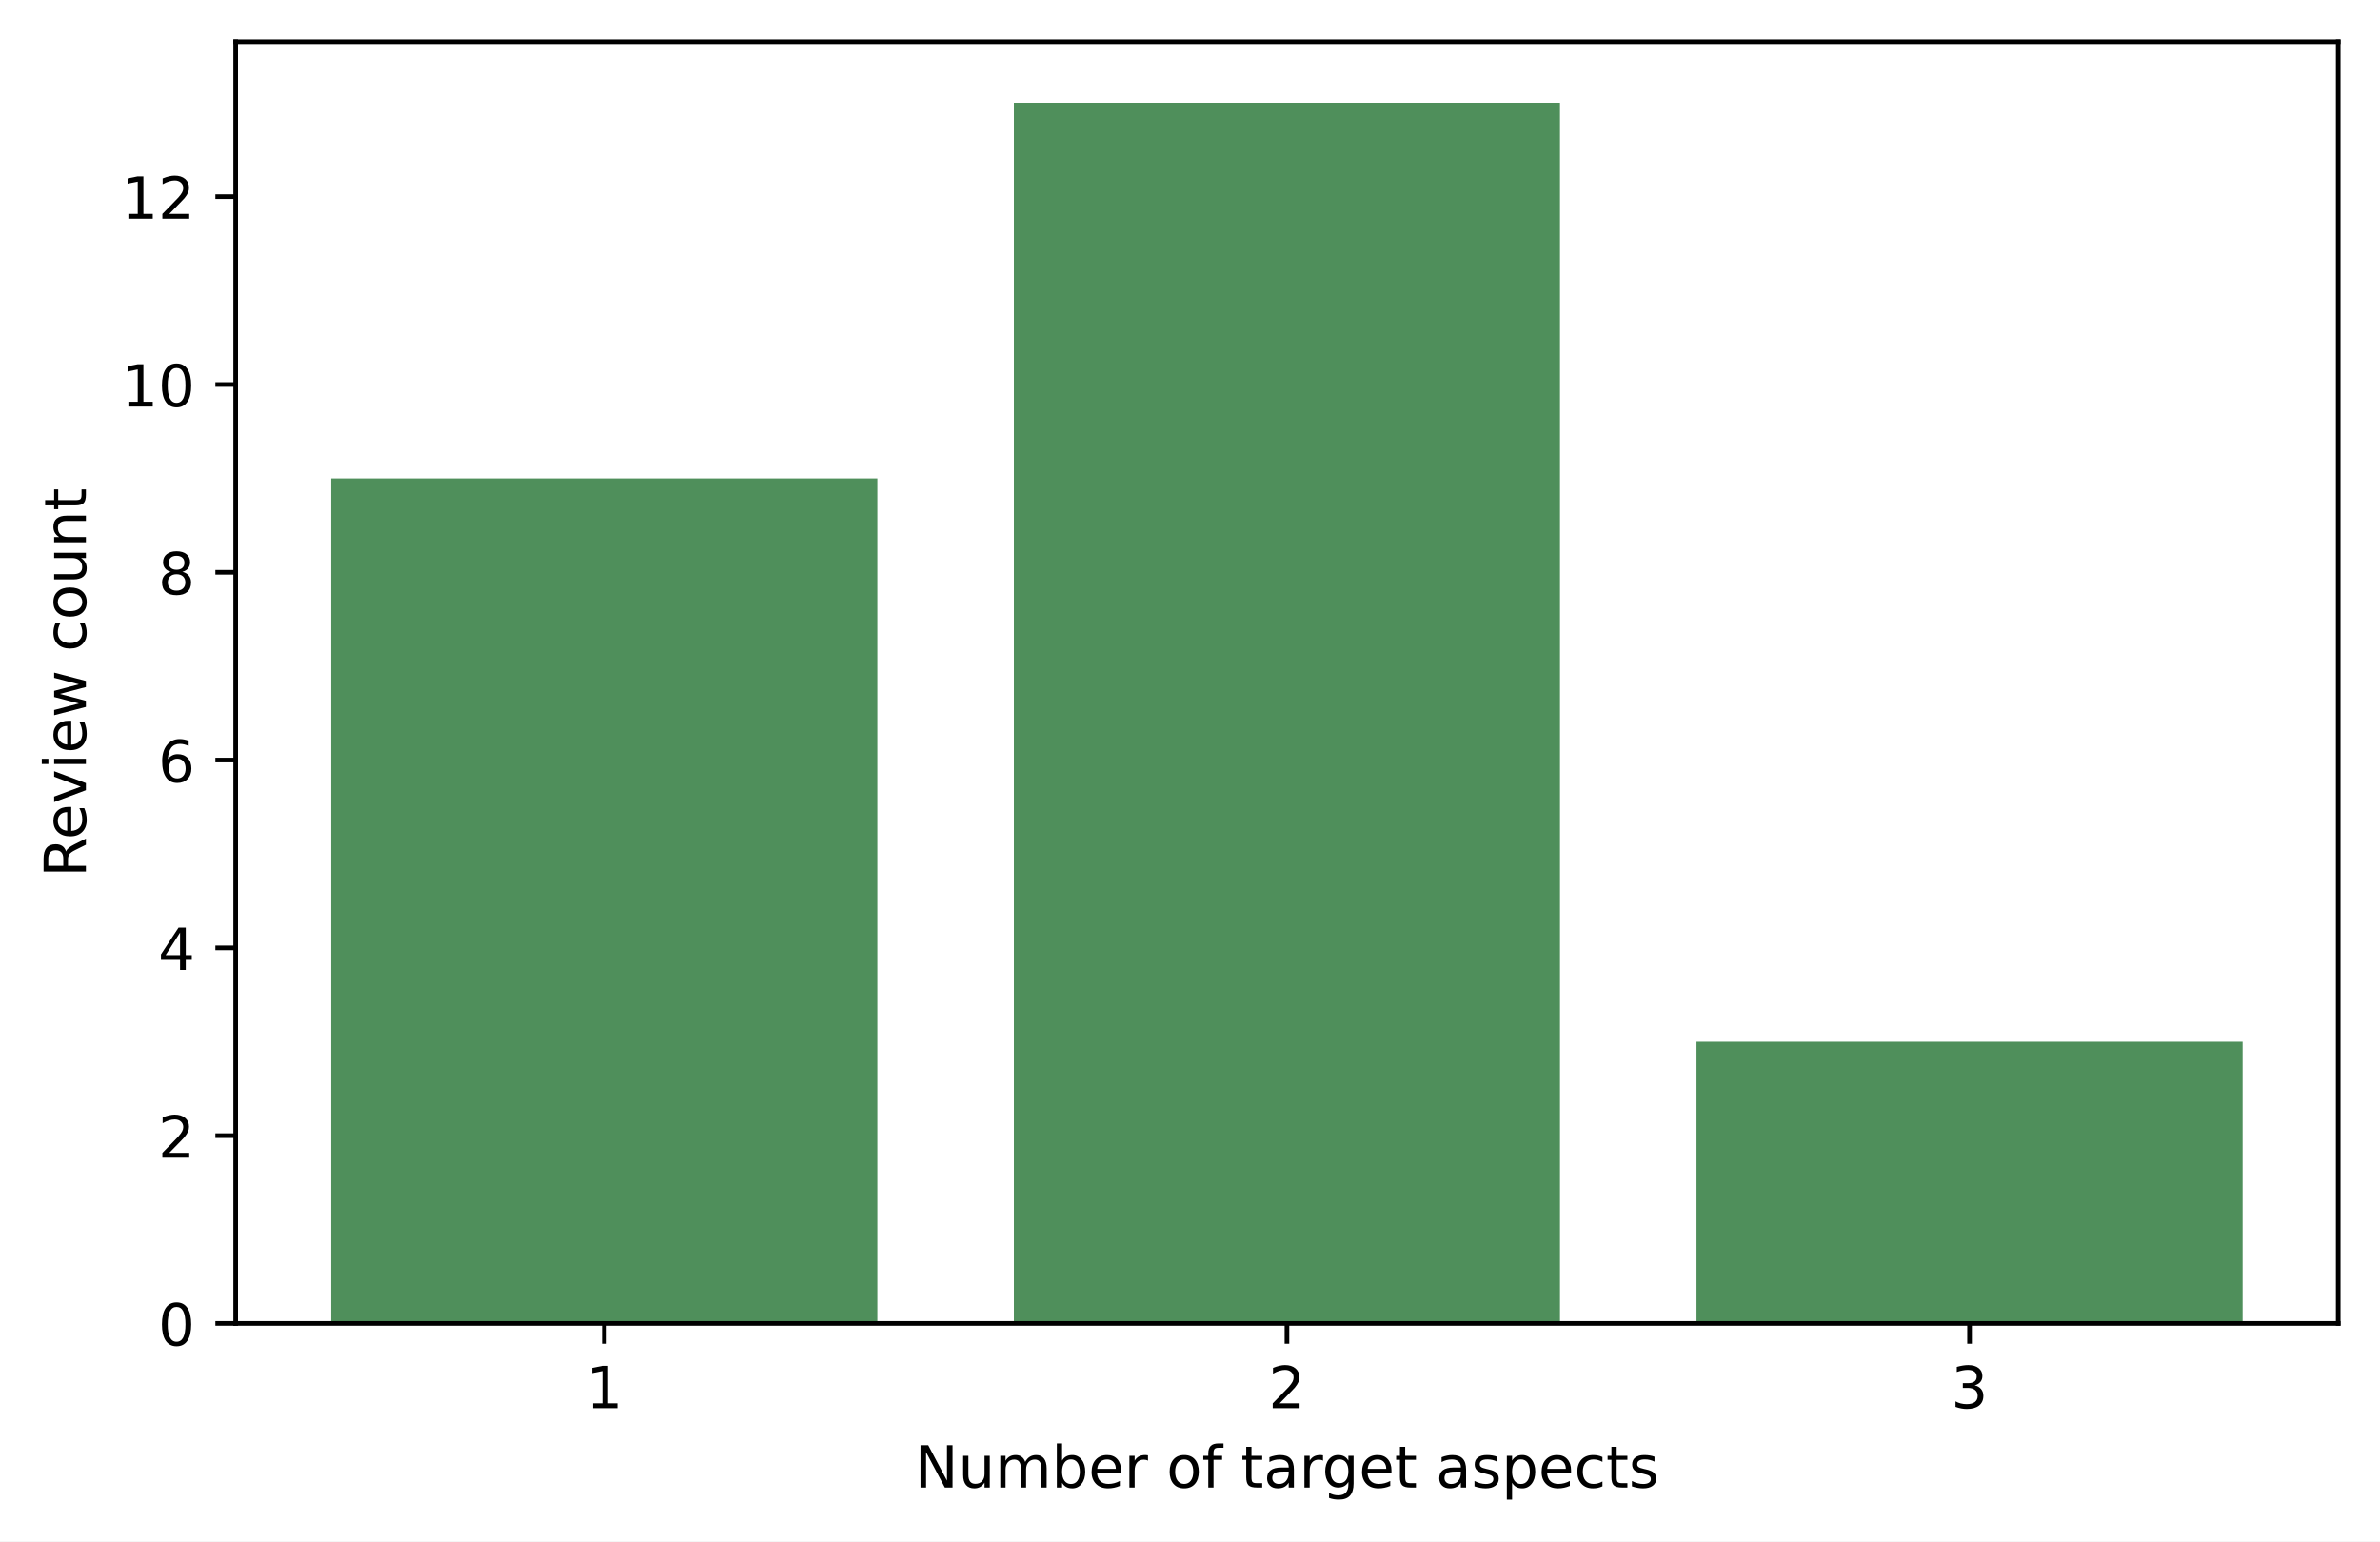
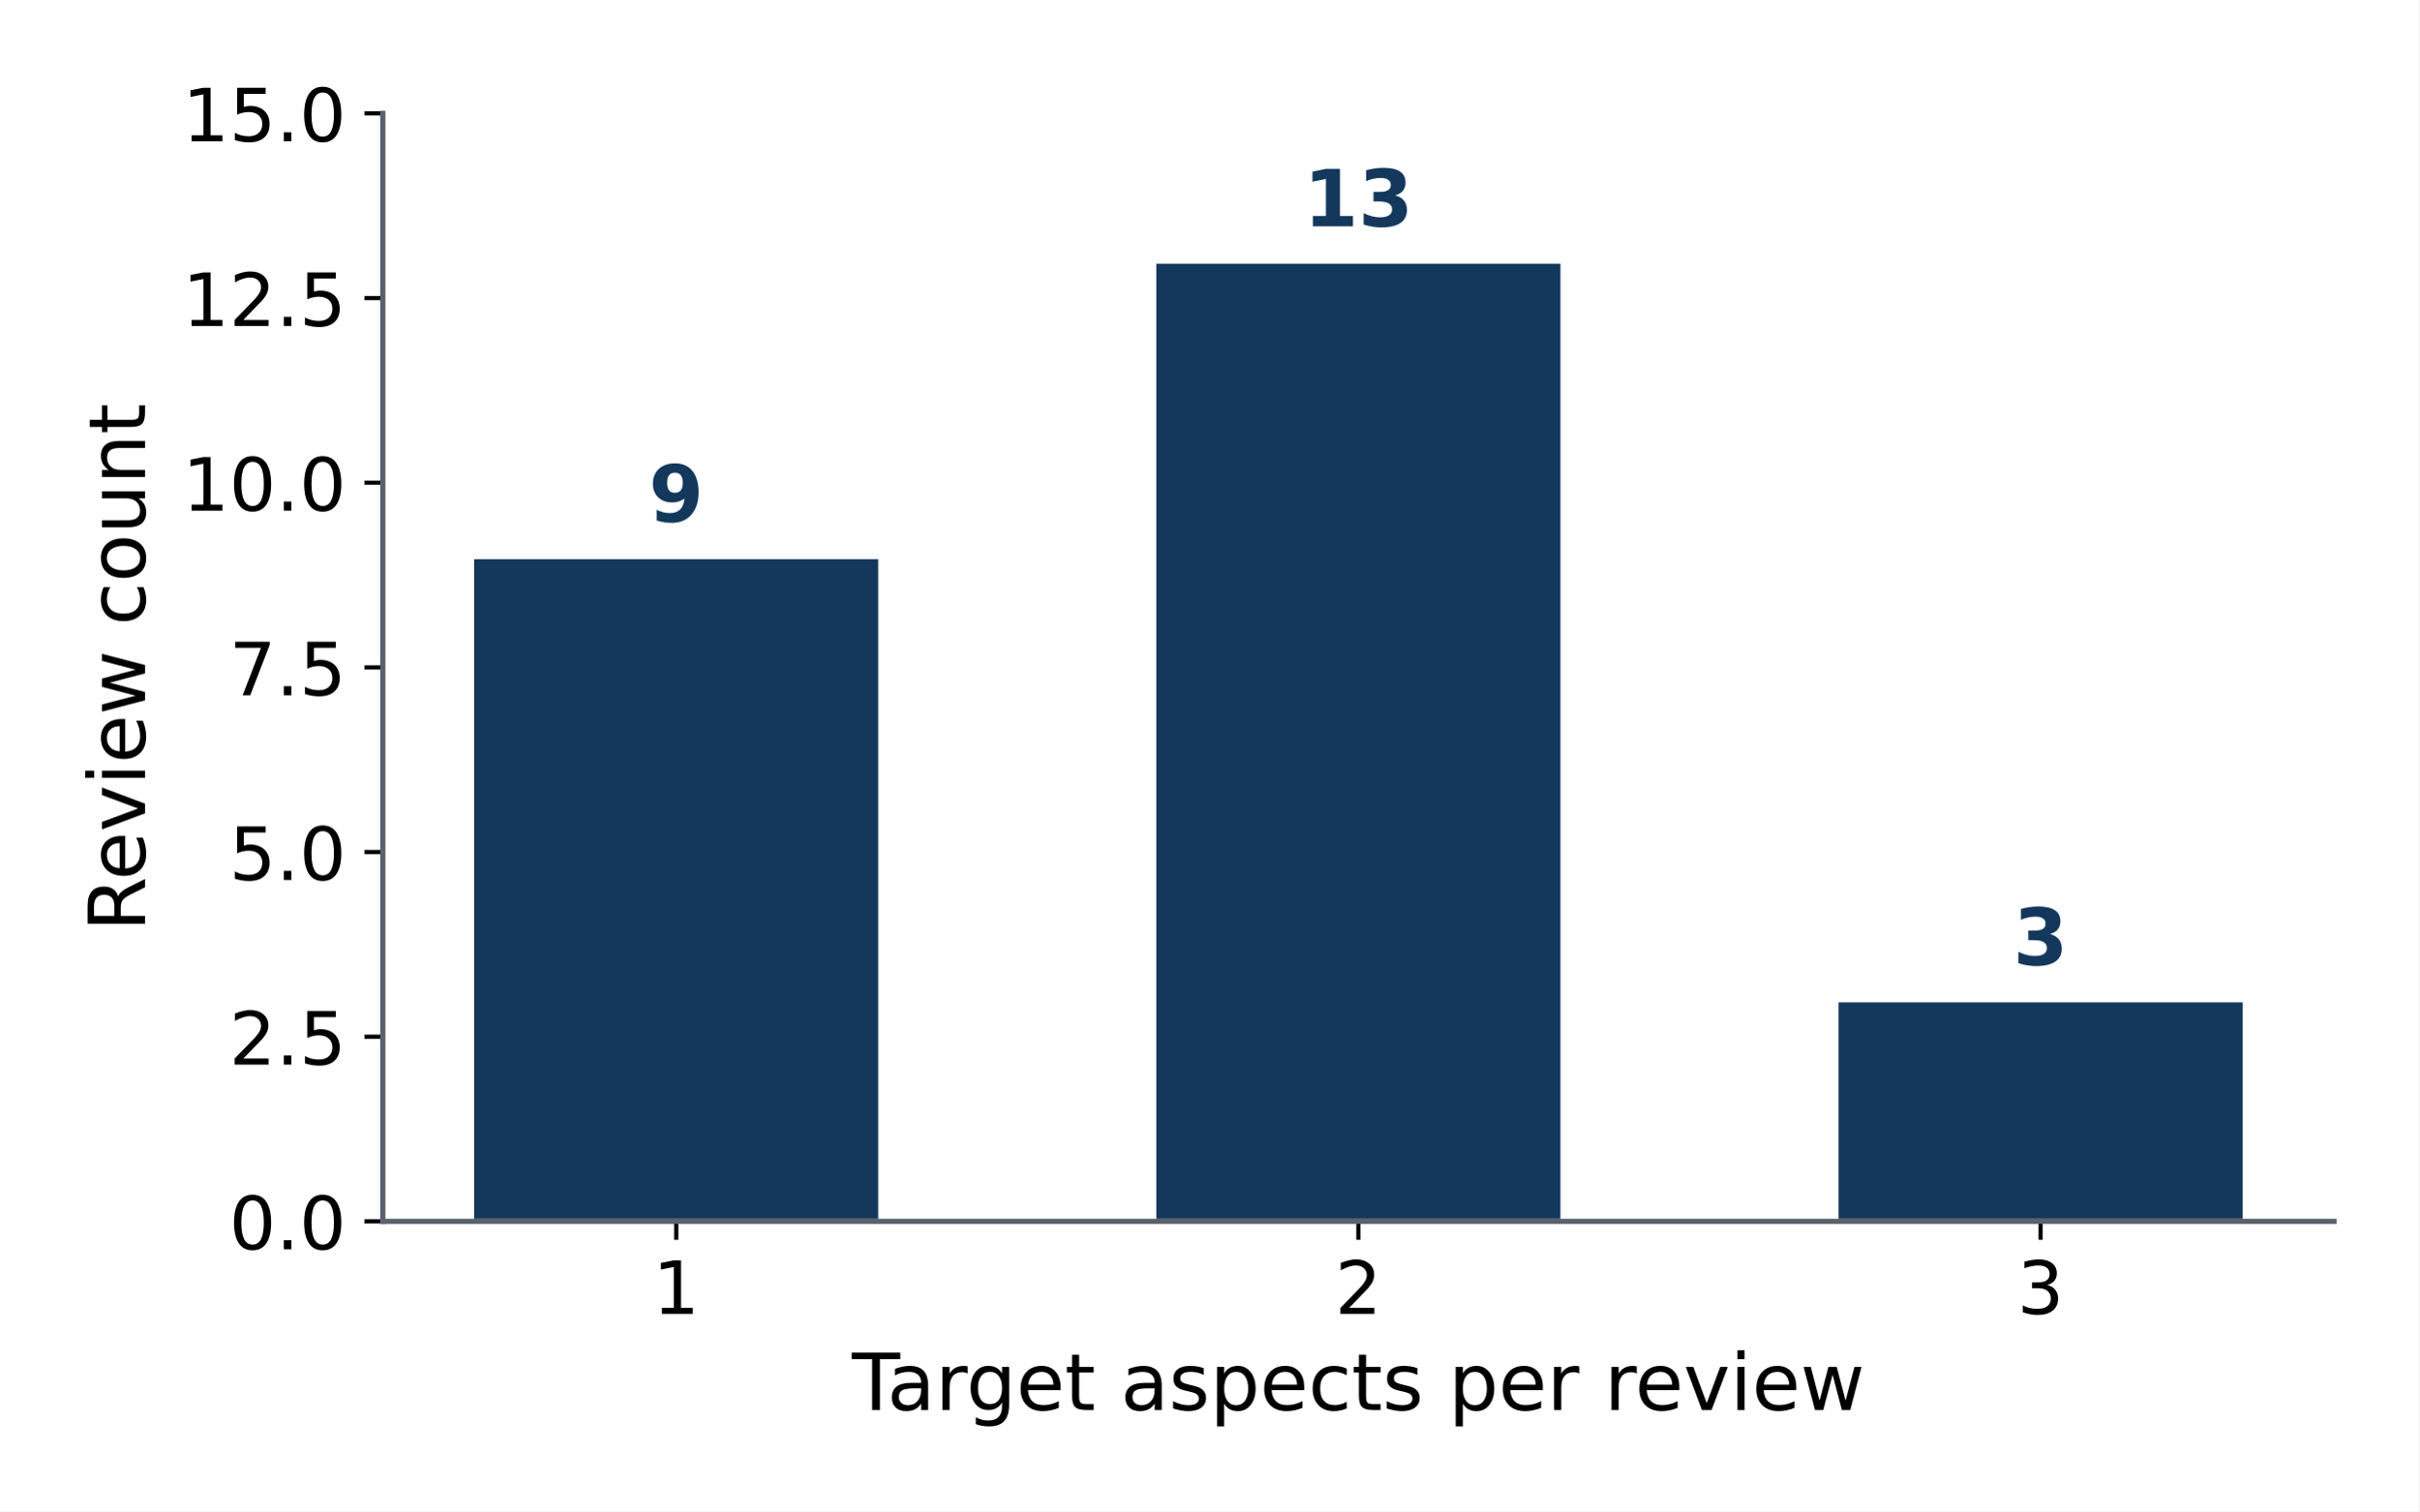
- <svg xmlns="http://www.w3.org/2000/svg" xmlns:xlink="http://www.w3.org/1999/xlink" width="410.033pt" height="265.596pt" viewBox="0 0 410.033 265.596" version="1.1">
+ <svg xmlns="http://www.w3.org/2000/svg" xmlns:xlink="http://www.w3.org/1999/xlink" width="460.8pt" height="288pt" viewBox="0 0 460.8 288" version="1.1">
  <defs>
    <style type="text/css">*{stroke-linejoin: round; stroke-linecap: butt}</style>
  </defs>
  <g id="figure_1">
    <g id="patch_1">
-       <path d="M 0 265.596  L 410.033 265.596  L 410.033 0  L 0 0  z " style="fill: #ffffff" />
+       <path d="M 0 288  L 460.8 288  L 460.8 0  L 0 0  z " style="fill: #ffffff" />
    </g>
    <g id="axes_1">
      <g id="patch_2">
-         <path d="M 40.603 228.04  L 402.833 228.04  L 402.833 7.2  L 40.603 7.2  z " style="fill: #ffffff" />
+         <path d="M 72.92 232.72  L 444.6 232.72  L 444.6 21.6  L 72.92 21.6  z " style="fill: #ffffff" />
      </g>
      <g id="patch_3">
-         <path d="M 57.068 228.04  L 151.154 228.04  L 151.154 82.431  L 57.068 82.431  z " clip-path="url(#pd39c2b48fb)" style="fill: #4f8f5b" />
+         <path d="M 89.815 232.72  L 167.789 232.72  L 167.789 106.048  L 89.815 106.048  z " clip-path="url(#pc9c5db644b)" style="fill: #14385c; stroke: #ffffff; stroke-linejoin: miter" />
      </g>
      <g id="patch_4">
-         <path d="M 174.675 228.04  L 268.761 228.04  L 268.761 17.716  L 174.675 17.716  z " clip-path="url(#pd39c2b48fb)" style="fill: #4f8f5b" />
+         <path d="M 219.773 232.72  L 297.747 232.72  L 297.747 49.749  L 219.773 49.749  z " clip-path="url(#pc9c5db644b)" style="fill: #14385c; stroke: #ffffff; stroke-linejoin: miter" />
      </g>
      <g id="patch_5">
-         <path d="M 292.282 228.04  L 386.368 228.04  L 386.368 179.504  L 292.282 179.504  z " clip-path="url(#pd39c2b48fb)" style="fill: #4f8f5b" />
+         <path d="M 349.731 232.72  L 427.705 232.72  L 427.705 190.496  L 349.731 190.496  z " clip-path="url(#pc9c5db644b)" style="fill: #14385c; stroke: #ffffff; stroke-linejoin: miter" />
      </g>
      <g id="matplotlib.axis_1">
        <g id="xtick_1">
          <g id="line2d_1">
            <defs>
-               <path id="mc82c4ffbd5" d="M 0 0  L 0 3.5  " style="stroke: #000000; stroke-width: 0.8" />
+               <path id="mf05ebb0731" d="M 0 0  L 0 3.5  " style="stroke: #000000; stroke-width: 0.8" />
            </defs>
            <g>
-               <use xlink:href="#mc82c4ffbd5" x="104.111" y="228.04" style="stroke: #000000; stroke-width: 0.8" />
+               <use xlink:href="#mf05ebb0731" x="128.802" y="232.72" style="stroke: #000000; stroke-width: 0.8" />
            </g>
          </g>
          <g id="text_1">
-             <g transform="translate(100.9297 242.6384) scale(0.1 -0.1)">
-               <defs>
-                 <path id="DejaVuSans-31" d="M 794 531  L 1825 531  L 1825 4091  L 703 3866  L 703 4441  L 1819 4666  L 2450 4666  L 2450 531  L 3481 531  L 3481 0  L 794 0  L 794 531  z " transform="scale(0.015625)" />
-               </defs>
-               <use xlink:href="#DejaVuSans-31" />
-             </g>
+             <text style="font-size: 14px; font-family: 'DejaVu Sans'; text-anchor: middle" x="128.802" y="250.358" transform="rotate(-0 128.802 250.3578)">1</text>
          </g>
        </g>
        <g id="xtick_2">
          <g id="line2d_2">
            <g>
-               <use xlink:href="#mc82c4ffbd5" x="221.718" y="228.04" style="stroke: #000000; stroke-width: 0.8" />
+               <use xlink:href="#mf05ebb0731" x="258.76" y="232.72" style="stroke: #000000; stroke-width: 0.8" />
            </g>
          </g>
          <g id="text_2">
-             <g transform="translate(218.5369 242.6384) scale(0.1 -0.1)">
-               <defs>
-                 <path id="DejaVuSans-32" d="M 1228 531  L 3431 531  L 3431 0  L 469 0  L 469 531  Q 828 903 1448 1529  Q 2069 2156 2228 2338  Q 2531 2678 2651 2914  Q 2772 3150 2772 3378  Q 2772 3750 2511 3984  Q 2250 4219 1831 4219  Q 1534 4219 1204 4116  Q 875 4013 500 3803  L 500 4441  Q 881 4594 1212 4672  Q 1544 4750 1819 4750  Q 2544 4750 2975 4387  Q 3406 4025 3406 3419  Q 3406 3131 3298 2873  Q 3191 2616 2906 2266  Q 2828 2175 2409 1742  Q 1991 1309 1228 531  z " transform="scale(0.015625)" />
-               </defs>
-               <use xlink:href="#DejaVuSans-32" />
-             </g>
+             <text style="font-size: 14px; font-family: 'DejaVu Sans'; text-anchor: middle" x="258.76" y="250.358" transform="rotate(-0 258.76 250.3578)">2</text>
          </g>
        </g>
        <g id="xtick_3">
          <g id="line2d_3">
            <g>
-               <use xlink:href="#mc82c4ffbd5" x="339.325" y="228.04" style="stroke: #000000; stroke-width: 0.8" />
+               <use xlink:href="#mf05ebb0731" x="388.718" y="232.72" style="stroke: #000000; stroke-width: 0.8" />
            </g>
          </g>
          <g id="text_3">
-             <g transform="translate(336.144 242.6384) scale(0.1 -0.1)">
-               <defs>
-                 <path id="DejaVuSans-33" d="M 2597 2516  Q 3050 2419 3304 2112  Q 3559 1806 3559 1356  Q 3559 666 3084 287  Q 2609 -91 1734 -91  Q 1441 -91 1130 -33  Q 819 25 488 141  L 488 750  Q 750 597 1062 519  Q 1375 441 1716 441  Q 2309 441 2620 675  Q 2931 909 2931 1356  Q 2931 1769 2642 2001  Q 2353 2234 1838 2234  L 1294 2234  L 1294 2753  L 1863 2753  Q 2328 2753 2575 2939  Q 2822 3125 2822 3475  Q 2822 3834 2567 4026  Q 2313 4219 1838 4219  Q 1578 4219 1281 4162  Q 984 4106 628 3988  L 628 4550  Q 988 4650 1302 4700  Q 1616 4750 1894 4750  Q 2613 4750 3031 4423  Q 3450 4097 3450 3541  Q 3450 3153 3228 2886  Q 3006 2619 2597 2516  z " transform="scale(0.015625)" />
-               </defs>
-               <use xlink:href="#DejaVuSans-33" />
-             </g>
+             <text style="font-size: 14px; font-family: 'DejaVu Sans'; text-anchor: middle" x="388.718" y="250.358" transform="rotate(-0 388.718 250.3578)">3</text>
          </g>
        </g>
        <g id="text_4">
-           <g transform="translate(157.6087 256.3166) scale(0.1 -0.1)">
-             <defs>
-               <path id="DejaVuSans-4e" d="M 628 4666  L 1478 4666  L 3547 763  L 3547 4666  L 4159 4666  L 4159 0  L 3309 0  L 1241 3903  L 1241 0  L 628 0  L 628 4666  z " transform="scale(0.015625)" />
-               <path id="DejaVuSans-75" d="M 544 1381  L 544 3500  L 1119 3500  L 1119 1403  Q 1119 906 1312 657  Q 1506 409 1894 409  Q 2359 409 2629 706  Q 2900 1003 2900 1516  L 2900 3500  L 3475 3500  L 3475 0  L 2900 0  L 2900 538  Q 2691 219 2414 64  Q 2138 -91 1772 -91  Q 1169 -91 856 284  Q 544 659 544 1381  z M 1991 3584  L 1991 3584  z " transform="scale(0.015625)" />
-               <path id="DejaVuSans-6d" d="M 3328 2828  Q 3544 3216 3844 3400  Q 4144 3584 4550 3584  Q 5097 3584 5394 3201  Q 5691 2819 5691 2113  L 5691 0  L 5113 0  L 5113 2094  Q 5113 2597 4934 2840  Q 4756 3084 4391 3084  Q 3944 3084 3684 2787  Q 3425 2491 3425 1978  L 3425 0  L 2847 0  L 2847 2094  Q 2847 2600 2669 2842  Q 2491 3084 2119 3084  Q 1678 3084 1418 2786  Q 1159 2488 1159 1978  L 1159 0  L 581 0  L 581 3500  L 1159 3500  L 1159 2956  Q 1356 3278 1631 3431  Q 1906 3584 2284 3584  Q 2666 3584 2933 3390  Q 3200 3197 3328 2828  z " transform="scale(0.015625)" />
-               <path id="DejaVuSans-62" d="M 3116 1747  Q 3116 2381 2855 2742  Q 2594 3103 2138 3103  Q 1681 3103 1420 2742  Q 1159 2381 1159 1747  Q 1159 1113 1420 752  Q 1681 391 2138 391  Q 2594 391 2855 752  Q 3116 1113 3116 1747  z M 1159 2969  Q 1341 3281 1617 3432  Q 1894 3584 2278 3584  Q 2916 3584 3314 3078  Q 3713 2572 3713 1747  Q 3713 922 3314 415  Q 2916 -91 2278 -91  Q 1894 -91 1617 61  Q 1341 213 1159 525  L 1159 0  L 581 0  L 581 4863  L 1159 4863  L 1159 2969  z " transform="scale(0.015625)" />
-               <path id="DejaVuSans-65" d="M 3597 1894  L 3597 1613  L 953 1613  Q 991 1019 1311 708  Q 1631 397 2203 397  Q 2534 397 2845 478  Q 3156 559 3463 722  L 3463 178  Q 3153 47 2828 -22  Q 2503 -91 2169 -91  Q 1331 -91 842 396  Q 353 884 353 1716  Q 353 2575 817 3079  Q 1281 3584 2069 3584  Q 2775 3584 3186 3129  Q 3597 2675 3597 1894  z M 3022 2063  Q 3016 2534 2758 2815  Q 2500 3097 2075 3097  Q 1594 3097 1305 2825  Q 1016 2553 972 2059  L 3022 2063  z " transform="scale(0.015625)" />
-               <path id="DejaVuSans-72" d="M 2631 2963  Q 2534 3019 2420 3045  Q 2306 3072 2169 3072  Q 1681 3072 1420 2755  Q 1159 2438 1159 1844  L 1159 0  L 581 0  L 581 3500  L 1159 3500  L 1159 2956  Q 1341 3275 1631 3429  Q 1922 3584 2338 3584  Q 2397 3584 2469 3576  Q 2541 3569 2628 3553  L 2631 2963  z " transform="scale(0.015625)" />
-               <path id="DejaVuSans-20" transform="scale(0.015625)" />
-               <path id="DejaVuSans-6f" d="M 1959 3097  Q 1497 3097 1228 2736  Q 959 2375 959 1747  Q 959 1119 1226 758  Q 1494 397 1959 397  Q 2419 397 2687 759  Q 2956 1122 2956 1747  Q 2956 2369 2687 2733  Q 2419 3097 1959 3097  z M 1959 3584  Q 2709 3584 3137 3096  Q 3566 2609 3566 1747  Q 3566 888 3137 398  Q 2709 -91 1959 -91  Q 1206 -91 779 398  Q 353 888 353 1747  Q 353 2609 779 3096  Q 1206 3584 1959 3584  z " transform="scale(0.015625)" />
-               <path id="DejaVuSans-66" d="M 2375 4863  L 2375 4384  L 1825 4384  Q 1516 4384 1395 4259  Q 1275 4134 1275 3809  L 1275 3500  L 2222 3500  L 2222 3053  L 1275 3053  L 1275 0  L 697 0  L 697 3053  L 147 3053  L 147 3500  L 697 3500  L 697 3744  Q 697 4328 969 4595  Q 1241 4863 1831 4863  L 2375 4863  z " transform="scale(0.015625)" />
-               <path id="DejaVuSans-74" d="M 1172 4494  L 1172 3500  L 2356 3500  L 2356 3053  L 1172 3053  L 1172 1153  Q 1172 725 1289 603  Q 1406 481 1766 481  L 2356 481  L 2356 0  L 1766 0  Q 1100 0 847 248  Q 594 497 594 1153  L 594 3053  L 172 3053  L 172 3500  L 594 3500  L 594 4494  L 1172 4494  z " transform="scale(0.015625)" />
-               <path id="DejaVuSans-61" d="M 2194 1759  Q 1497 1759 1228 1600  Q 959 1441 959 1056  Q 959 750 1161 570  Q 1363 391 1709 391  Q 2188 391 2477 730  Q 2766 1069 2766 1631  L 2766 1759  L 2194 1759  z M 3341 1997  L 3341 0  L 2766 0  L 2766 531  Q 2569 213 2275 61  Q 1981 -91 1556 -91  Q 1019 -91 701 211  Q 384 513 384 1019  Q 384 1609 779 1909  Q 1175 2209 1959 2209  L 2766 2209  L 2766 2266  Q 2766 2663 2505 2880  Q 2244 3097 1772 3097  Q 1472 3097 1187 3025  Q 903 2953 641 2809  L 641 3341  Q 956 3463 1253 3523  Q 1550 3584 1831 3584  Q 2591 3584 2966 3190  Q 3341 2797 3341 1997  z " transform="scale(0.015625)" />
-               <path id="DejaVuSans-67" d="M 2906 1791  Q 2906 2416 2648 2759  Q 2391 3103 1925 3103  Q 1463 3103 1205 2759  Q 947 2416 947 1791  Q 947 1169 1205 825  Q 1463 481 1925 481  Q 2391 481 2648 825  Q 2906 1169 2906 1791  z M 3481 434  Q 3481 -459 3084 -895  Q 2688 -1331 1869 -1331  Q 1566 -1331 1297 -1286  Q 1028 -1241 775 -1147  L 775 -588  Q 1028 -725 1275 -790  Q 1522 -856 1778 -856  Q 2344 -856 2625 -561  Q 2906 -266 2906 331  L 2906 616  Q 2728 306 2450 153  Q 2172 0 1784 0  Q 1141 0 747 490  Q 353 981 353 1791  Q 353 2603 747 3093  Q 1141 3584 1784 3584  Q 2172 3584 2450 3431  Q 2728 3278 2906 2969  L 2906 3500  L 3481 3500  L 3481 434  z " transform="scale(0.015625)" />
-               <path id="DejaVuSans-73" d="M 2834 3397  L 2834 2853  Q 2591 2978 2328 3040  Q 2066 3103 1784 3103  Q 1356 3103 1142 2972  Q 928 2841 928 2578  Q 928 2378 1081 2264  Q 1234 2150 1697 2047  L 1894 2003  Q 2506 1872 2764 1633  Q 3022 1394 3022 966  Q 3022 478 2636 193  Q 2250 -91 1575 -91  Q 1294 -91 989 -36  Q 684 19 347 128  L 347 722  Q 666 556 975 473  Q 1284 391 1588 391  Q 1994 391 2212 530  Q 2431 669 2431 922  Q 2431 1156 2273 1281  Q 2116 1406 1581 1522  L 1381 1569  Q 847 1681 609 1914  Q 372 2147 372 2553  Q 372 3047 722 3315  Q 1072 3584 1716 3584  Q 2034 3584 2315 3537  Q 2597 3491 2834 3397  z " transform="scale(0.015625)" />
-               <path id="DejaVuSans-70" d="M 1159 525  L 1159 -1331  L 581 -1331  L 581 3500  L 1159 3500  L 1159 2969  Q 1341 3281 1617 3432  Q 1894 3584 2278 3584  Q 2916 3584 3314 3078  Q 3713 2572 3713 1747  Q 3713 922 3314 415  Q 2916 -91 2278 -91  Q 1894 -91 1617 61  Q 1341 213 1159 525  z M 3116 1747  Q 3116 2381 2855 2742  Q 2594 3103 2138 3103  Q 1681 3103 1420 2742  Q 1159 2381 1159 1747  Q 1159 1113 1420 752  Q 1681 391 2138 391  Q 2594 391 2855 752  Q 3116 1113 3116 1747  z " transform="scale(0.015625)" />
-               <path id="DejaVuSans-63" d="M 3122 3366  L 3122 2828  Q 2878 2963 2633 3030  Q 2388 3097 2138 3097  Q 1578 3097 1268 2742  Q 959 2388 959 1747  Q 959 1106 1268 751  Q 1578 397 2138 397  Q 2388 397 2633 464  Q 2878 531 3122 666  L 3122 134  Q 2881 22 2623 -34  Q 2366 -91 2075 -91  Q 1284 -91 818 406  Q 353 903 353 1747  Q 353 2603 823 3093  Q 1294 3584 2113 3584  Q 2378 3584 2631 3529  Q 2884 3475 3122 3366  z " transform="scale(0.015625)" />
-             </defs>
-             <use xlink:href="#DejaVuSans-4e" />
-             <use xlink:href="#DejaVuSans-75" transform="translate(74.80469 0)" />
-             <use xlink:href="#DejaVuSans-6d" transform="translate(138.1836 0)" />
-             <use xlink:href="#DejaVuSans-62" transform="translate(235.5957 0)" />
-             <use xlink:href="#DejaVuSans-65" transform="translate(299.0723 0)" />
-             <use xlink:href="#DejaVuSans-72" transform="translate(360.5957 0)" />
-             <use xlink:href="#DejaVuSans-20" transform="translate(401.709 0)" />
-             <use xlink:href="#DejaVuSans-6f" transform="translate(433.4961 0)" />
-             <use xlink:href="#DejaVuSans-66" transform="translate(494.6777 0)" />
-             <use xlink:href="#DejaVuSans-20" transform="translate(529.8828 0)" />
-             <use xlink:href="#DejaVuSans-74" transform="translate(561.6699 0)" />
-             <use xlink:href="#DejaVuSans-61" transform="translate(600.8789 0)" />
-             <use xlink:href="#DejaVuSans-72" transform="translate(662.1582 0)" />
-             <use xlink:href="#DejaVuSans-67" transform="translate(701.5215 0)" />
-             <use xlink:href="#DejaVuSans-65" transform="translate(764.998 0)" />
-             <use xlink:href="#DejaVuSans-74" transform="translate(826.5215 0)" />
-             <use xlink:href="#DejaVuSans-20" transform="translate(865.7305 0)" />
-             <use xlink:href="#DejaVuSans-61" transform="translate(897.5176 0)" />
-             <use xlink:href="#DejaVuSans-73" transform="translate(958.7969 0)" />
-             <use xlink:href="#DejaVuSans-70" transform="translate(1010.896 0)" />
-             <use xlink:href="#DejaVuSans-65" transform="translate(1074.373 0)" />
-             <use xlink:href="#DejaVuSans-63" transform="translate(1135.896 0)" />
-             <use xlink:href="#DejaVuSans-74" transform="translate(1190.877 0)" />
-             <use xlink:href="#DejaVuSans-73" transform="translate(1230.086 0)" />
-           </g>
+           <text style="font-size: 15px; font-family: 'DejaVu Sans'; text-anchor: middle" x="258.76" y="268.667" transform="rotate(-0 258.76 268.667)">Target aspects per review</text>
        </g>
      </g>
      <g id="matplotlib.axis_2">
        <g id="ytick_1">
          <g id="line2d_4">
            <defs>
-               <path id="m7ce9294ee0" d="M 0 0  L -3.5 0  " style="stroke: #000000; stroke-width: 0.8" />
+               <path id="m1e153be2c0" d="M 0 0  L -3.5 0  " style="stroke: #000000; stroke-width: 0.8" />
            </defs>
            <g>
-               <use xlink:href="#m7ce9294ee0" x="40.603" y="228.04" style="stroke: #000000; stroke-width: 0.8" />
+               <use xlink:href="#m1e153be2c0" x="72.92" y="232.72" style="stroke: #000000; stroke-width: 0.8" />
            </g>
          </g>
          <g id="text_5">
-             <g transform="translate(27.24063 231.8392) scale(0.1 -0.1)">
-               <defs>
-                 <path id="DejaVuSans-30" d="M 2034 4250  Q 1547 4250 1301 3770  Q 1056 3291 1056 2328  Q 1056 1369 1301 889  Q 1547 409 2034 409  Q 2525 409 2770 889  Q 3016 1369 3016 2328  Q 3016 3291 2770 3770  Q 2525 4250 2034 4250  z M 2034 4750  Q 2819 4750 3233 4129  Q 3647 3509 3647 2328  Q 3647 1150 3233 529  Q 2819 -91 2034 -91  Q 1250 -91 836 529  Q 422 1150 422 2328  Q 422 3509 836 4129  Q 1250 4750 2034 4750  z " transform="scale(0.015625)" />
-               </defs>
-               <use xlink:href="#DejaVuSans-30" />
-             </g>
+             <text style="font-size: 14px; font-family: 'DejaVu Sans'; text-anchor: end" x="65.92" y="238.039" transform="rotate(-0 65.92 238.0389)">0.0</text>
          </g>
        </g>
        <g id="ytick_2">
          <g id="line2d_5">
            <g>
-               <use xlink:href="#m7ce9294ee0" x="40.603" y="195.682" style="stroke: #000000; stroke-width: 0.8" />
+               <use xlink:href="#m1e153be2c0" x="72.92" y="197.533" style="stroke: #000000; stroke-width: 0.8" />
            </g>
          </g>
          <g id="text_6">
-             <g transform="translate(27.24063 199.4817) scale(0.1 -0.1)">
-               <use xlink:href="#DejaVuSans-32" />
-             </g>
+             <text style="font-size: 14px; font-family: 'DejaVu Sans'; text-anchor: end" x="65.92" y="202.852" transform="rotate(-0 65.92 202.8522)">2.5</text>
          </g>
        </g>
        <g id="ytick_3">
          <g id="line2d_6">
            <g>
-               <use xlink:href="#m7ce9294ee0" x="40.603" y="163.325" style="stroke: #000000; stroke-width: 0.8" />
+               <use xlink:href="#m1e153be2c0" x="72.92" y="162.347" style="stroke: #000000; stroke-width: 0.8" />
            </g>
          </g>
          <g id="text_7">
-             <g transform="translate(27.24063 167.1242) scale(0.1 -0.1)">
-               <defs>
-                 <path id="DejaVuSans-34" d="M 2419 4116  L 825 1625  L 2419 1625  L 2419 4116  z M 2253 4666  L 3047 4666  L 3047 1625  L 3713 1625  L 3713 1100  L 3047 1100  L 3047 0  L 2419 0  L 2419 1100  L 313 1100  L 313 1709  L 2253 4666  z " transform="scale(0.015625)" />
-               </defs>
-               <use xlink:href="#DejaVuSans-34" />
-             </g>
+             <text style="font-size: 14px; font-family: 'DejaVu Sans'; text-anchor: end" x="65.92" y="167.666" transform="rotate(-0 65.92 167.6656)">5.0</text>
          </g>
        </g>
        <g id="ytick_4">
          <g id="line2d_7">
            <g>
-               <use xlink:href="#m7ce9294ee0" x="40.603" y="130.967" style="stroke: #000000; stroke-width: 0.8" />
+               <use xlink:href="#m1e153be2c0" x="72.92" y="127.16" style="stroke: #000000; stroke-width: 0.8" />
            </g>
          </g>
          <g id="text_8">
-             <g transform="translate(27.24063 134.7667) scale(0.1 -0.1)">
-               <defs>
-                 <path id="DejaVuSans-36" d="M 2113 2584  Q 1688 2584 1439 2293  Q 1191 2003 1191 1497  Q 1191 994 1439 701  Q 1688 409 2113 409  Q 2538 409 2786 701  Q 3034 994 3034 1497  Q 3034 2003 2786 2293  Q 2538 2584 2113 2584  z M 3366 4563  L 3366 3988  Q 3128 4100 2886 4159  Q 2644 4219 2406 4219  Q 1781 4219 1451 3797  Q 1122 3375 1075 2522  Q 1259 2794 1537 2939  Q 1816 3084 2150 3084  Q 2853 3084 3261 2657  Q 3669 2231 3669 1497  Q 3669 778 3244 343  Q 2819 -91 2113 -91  Q 1303 -91 875 529  Q 447 1150 447 2328  Q 447 3434 972 4092  Q 1497 4750 2381 4750  Q 2619 4750 2861 4703  Q 3103 4656 3366 4563  z " transform="scale(0.015625)" />
-               </defs>
-               <use xlink:href="#DejaVuSans-36" />
-             </g>
+             <text style="font-size: 14px; font-family: 'DejaVu Sans'; text-anchor: end" x="65.92" y="132.479" transform="rotate(-0 65.92 132.4789)">7.5</text>
          </g>
        </g>
        <g id="ytick_5">
          <g id="line2d_8">
            <g>
-               <use xlink:href="#m7ce9294ee0" x="40.603" y="98.61" style="stroke: #000000; stroke-width: 0.8" />
+               <use xlink:href="#m1e153be2c0" x="72.92" y="91.973" style="stroke: #000000; stroke-width: 0.8" />
            </g>
          </g>
          <g id="text_9">
-             <g transform="translate(27.24063 102.4092) scale(0.1 -0.1)">
-               <defs>
-                 <path id="DejaVuSans-38" d="M 2034 2216  Q 1584 2216 1326 1975  Q 1069 1734 1069 1313  Q 1069 891 1326 650  Q 1584 409 2034 409  Q 2484 409 2743 651  Q 3003 894 3003 1313  Q 3003 1734 2745 1975  Q 2488 2216 2034 2216  z M 1403 2484  Q 997 2584 770 2862  Q 544 3141 544 3541  Q 544 4100 942 4425  Q 1341 4750 2034 4750  Q 2731 4750 3128 4425  Q 3525 4100 3525 3541  Q 3525 3141 3298 2862  Q 3072 2584 2669 2484  Q 3125 2378 3379 2068  Q 3634 1759 3634 1313  Q 3634 634 3220 271  Q 2806 -91 2034 -91  Q 1263 -91 848 271  Q 434 634 434 1313  Q 434 1759 690 2068  Q 947 2378 1403 2484  z M 1172 3481  Q 1172 3119 1398 2916  Q 1625 2713 2034 2713  Q 2441 2713 2670 2916  Q 2900 3119 2900 3481  Q 2900 3844 2670 4047  Q 2441 4250 2034 4250  Q 1625 4250 1398 4047  Q 1172 3844 1172 3481  z " transform="scale(0.015625)" />
-               </defs>
-               <use xlink:href="#DejaVuSans-38" />
-             </g>
+             <text style="font-size: 14px; font-family: 'DejaVu Sans'; text-anchor: end" x="65.92" y="97.292" transform="rotate(-0 65.92 97.29224)">10.0</text>
          </g>
        </g>
        <g id="ytick_6">
          <g id="line2d_9">
            <g>
-               <use xlink:href="#m7ce9294ee0" x="40.603" y="66.252" style="stroke: #000000; stroke-width: 0.8" />
+               <use xlink:href="#m1e153be2c0" x="72.92" y="56.787" style="stroke: #000000; stroke-width: 0.8" />
            </g>
          </g>
          <g id="text_10">
-             <g transform="translate(20.87813 70.05167) scale(0.1 -0.1)">
-               <use xlink:href="#DejaVuSans-31" />
-               <use xlink:href="#DejaVuSans-30" transform="translate(63.62305 0)" />
-             </g>
+             <text style="font-size: 14px; font-family: 'DejaVu Sans'; text-anchor: end" x="65.92" y="62.106" transform="rotate(-0 65.92 62.10557)">12.5</text>
          </g>
        </g>
        <g id="ytick_7">
          <g id="line2d_10">
            <g>
-               <use xlink:href="#m7ce9294ee0" x="40.603" y="33.895" style="stroke: #000000; stroke-width: 0.8" />
+               <use xlink:href="#m1e153be2c0" x="72.92" y="21.6" style="stroke: #000000; stroke-width: 0.8" />
            </g>
          </g>
          <g id="text_11">
-             <g transform="translate(20.87813 37.69416) scale(0.1 -0.1)">
-               <use xlink:href="#DejaVuSans-31" />
-               <use xlink:href="#DejaVuSans-32" transform="translate(63.62305 0)" />
-             </g>
+             <text style="font-size: 14px; font-family: 'DejaVu Sans'; text-anchor: end" x="65.92" y="26.919" transform="rotate(-0 65.92 26.91891)">15.0</text>
          </g>
        </g>
        <g id="text_12">
-           <g transform="translate(14.79844 151.1552) rotate(-90) scale(0.1 -0.1)">
-             <defs>
-               <path id="DejaVuSans-52" d="M 2841 2188  Q 3044 2119 3236 1894  Q 3428 1669 3622 1275  L 4263 0  L 3584 0  L 2988 1197  Q 2756 1666 2539 1819  Q 2322 1972 1947 1972  L 1259 1972  L 1259 0  L 628 0  L 628 4666  L 2053 4666  Q 2853 4666 3247 4331  Q 3641 3997 3641 3322  Q 3641 2881 3436 2590  Q 3231 2300 2841 2188  z M 1259 4147  L 1259 2491  L 2053 2491  Q 2509 2491 2742 2702  Q 2975 2913 2975 3322  Q 2975 3731 2742 3939  Q 2509 4147 2053 4147  L 1259 4147  z " transform="scale(0.015625)" />
-               <path id="DejaVuSans-76" d="M 191 3500  L 800 3500  L 1894 563  L 2988 3500  L 3597 3500  L 2284 0  L 1503 0  L 191 3500  z " transform="scale(0.015625)" />
-               <path id="DejaVuSans-69" d="M 603 3500  L 1178 3500  L 1178 0  L 603 0  L 603 3500  z M 603 4863  L 1178 4863  L 1178 4134  L 603 4134  L 603 4863  z " transform="scale(0.015625)" />
-               <path id="DejaVuSans-77" d="M 269 3500  L 844 3500  L 1563 769  L 2278 3500  L 2956 3500  L 3675 769  L 4391 3500  L 4966 3500  L 4050 0  L 3372 0  L 2619 2869  L 1863 0  L 1184 0  L 269 3500  z " transform="scale(0.015625)" />
-               <path id="DejaVuSans-6e" d="M 3513 2113  L 3513 0  L 2938 0  L 2938 2094  Q 2938 2591 2744 2837  Q 2550 3084 2163 3084  Q 1697 3084 1428 2787  Q 1159 2491 1159 1978  L 1159 0  L 581 0  L 581 3500  L 1159 3500  L 1159 2956  Q 1366 3272 1645 3428  Q 1925 3584 2291 3584  Q 2894 3584 3203 3211  Q 3513 2838 3513 2113  z " transform="scale(0.015625)" />
-             </defs>
-             <use xlink:href="#DejaVuSans-52" />
-             <use xlink:href="#DejaVuSans-65" transform="translate(64.98242 0)" />
-             <use xlink:href="#DejaVuSans-76" transform="translate(126.5059 0)" />
-             <use xlink:href="#DejaVuSans-69" transform="translate(185.6855 0)" />
-             <use xlink:href="#DejaVuSans-65" transform="translate(213.4688 0)" />
-             <use xlink:href="#DejaVuSans-77" transform="translate(274.9922 0)" />
-             <use xlink:href="#DejaVuSans-20" transform="translate(356.7793 0)" />
-             <use xlink:href="#DejaVuSans-63" transform="translate(388.5664 0)" />
-             <use xlink:href="#DejaVuSans-6f" transform="translate(443.5469 0)" />
-             <use xlink:href="#DejaVuSans-75" transform="translate(504.7285 0)" />
-             <use xlink:href="#DejaVuSans-6e" transform="translate(568.1074 0)" />
-             <use xlink:href="#DejaVuSans-74" transform="translate(631.4863 0)" />
-           </g>
+           <text style="font-size: 15px; font-family: 'DejaVu Sans'; text-anchor: middle" x="27.629" y="127.16" transform="rotate(-90 27.62859 127.16)">Review count</text>
        </g>
      </g>
      <g id="patch_6">
-         <path d="M 40.603 228.04  L 40.603 7.2  " style="fill: none; stroke: #000000; stroke-width: 0.8; stroke-linejoin: miter; stroke-linecap: square" />
+         <path d="M 72.92 232.72  L 72.92 21.6  " style="fill: none; stroke: #5a626c; stroke-linejoin: miter; stroke-linecap: square" />
      </g>
      <g id="patch_7">
-         <path d="M 402.833 228.04  L 402.833 7.2  " style="fill: none; stroke: #000000; stroke-width: 0.8; stroke-linejoin: miter; stroke-linecap: square" />
+         <path d="M 72.92 232.72  L 444.6 232.72  " style="fill: none; stroke: #5a626c; stroke-linejoin: miter; stroke-linecap: square" />
      </g>
-       <g id="patch_8">
-         <path d="M 40.603 228.04  L 402.833 228.04  " style="fill: none; stroke: #000000; stroke-width: 0.8; stroke-linejoin: miter; stroke-linecap: square" />
+       <g id="text_13">
+         <text style="font-weight: 700; font-size: 15px; font-family: 'DejaVu Sans'; text-anchor: middle; fill: #14385c" x="128.802" y="99.41" transform="rotate(-0 128.802 99.4098)">9</text>
      </g>
-       <g id="patch_9">
-         <path d="M 40.603 7.2  L 402.833 7.2  " style="fill: none; stroke: #000000; stroke-width: 0.8; stroke-linejoin: miter; stroke-linecap: square" />
+       <g id="text_14">
+         <text style="font-weight: 700; font-size: 15px; font-family: 'DejaVu Sans'; text-anchor: middle; fill: #14385c" x="258.76" y="43.111" transform="rotate(-0 258.76 43.11113)">13</text>
+       </g>
+       <g id="text_15">
+         <text style="font-weight: 700; font-size: 15px; font-family: 'DejaVu Sans'; text-anchor: middle; fill: #14385c" x="388.718" y="183.858" transform="rotate(-0 388.718 183.8578)">3</text>
      </g>
    </g>
  </g>
  <defs>
-     <clipPath id="pd39c2b48fb">
-       <rect x="40.603" y="7.2" width="362.23" height="220.84" />
+     <clipPath id="pc9c5db644b">
+       <rect x="72.92" y="21.6" width="371.68" height="211.12" />
    </clipPath>
  </defs>
</svg>
